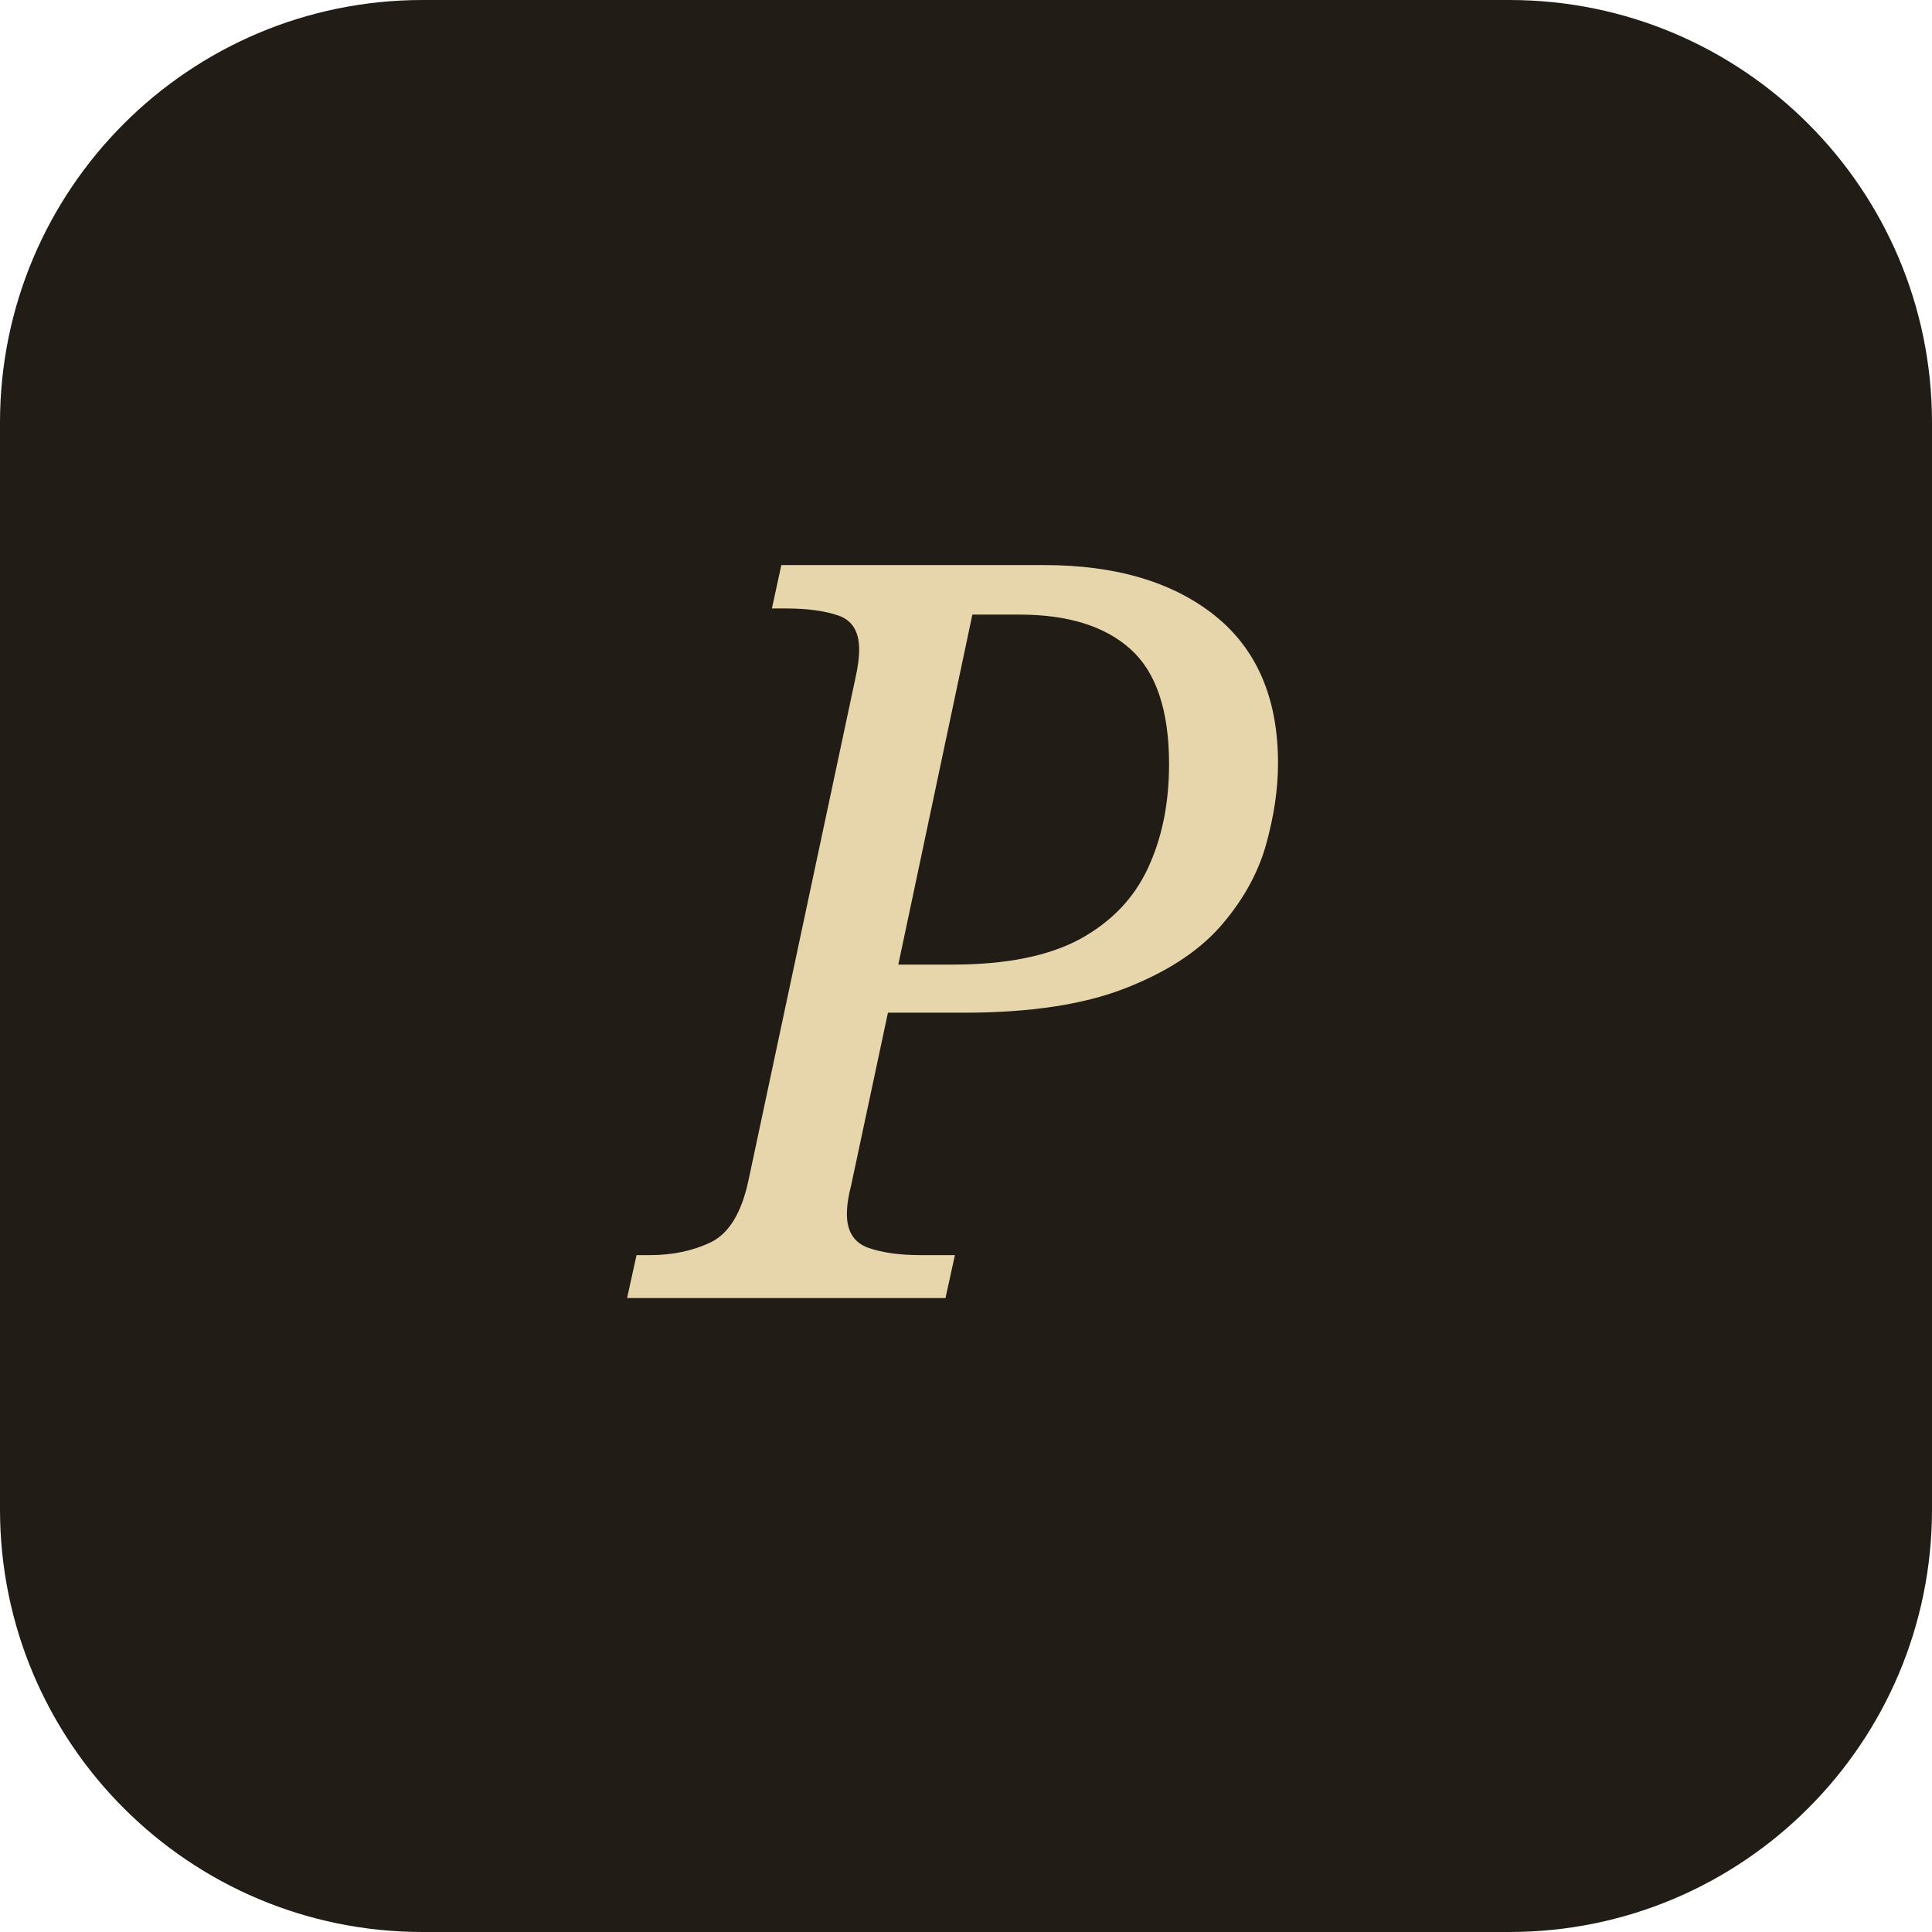
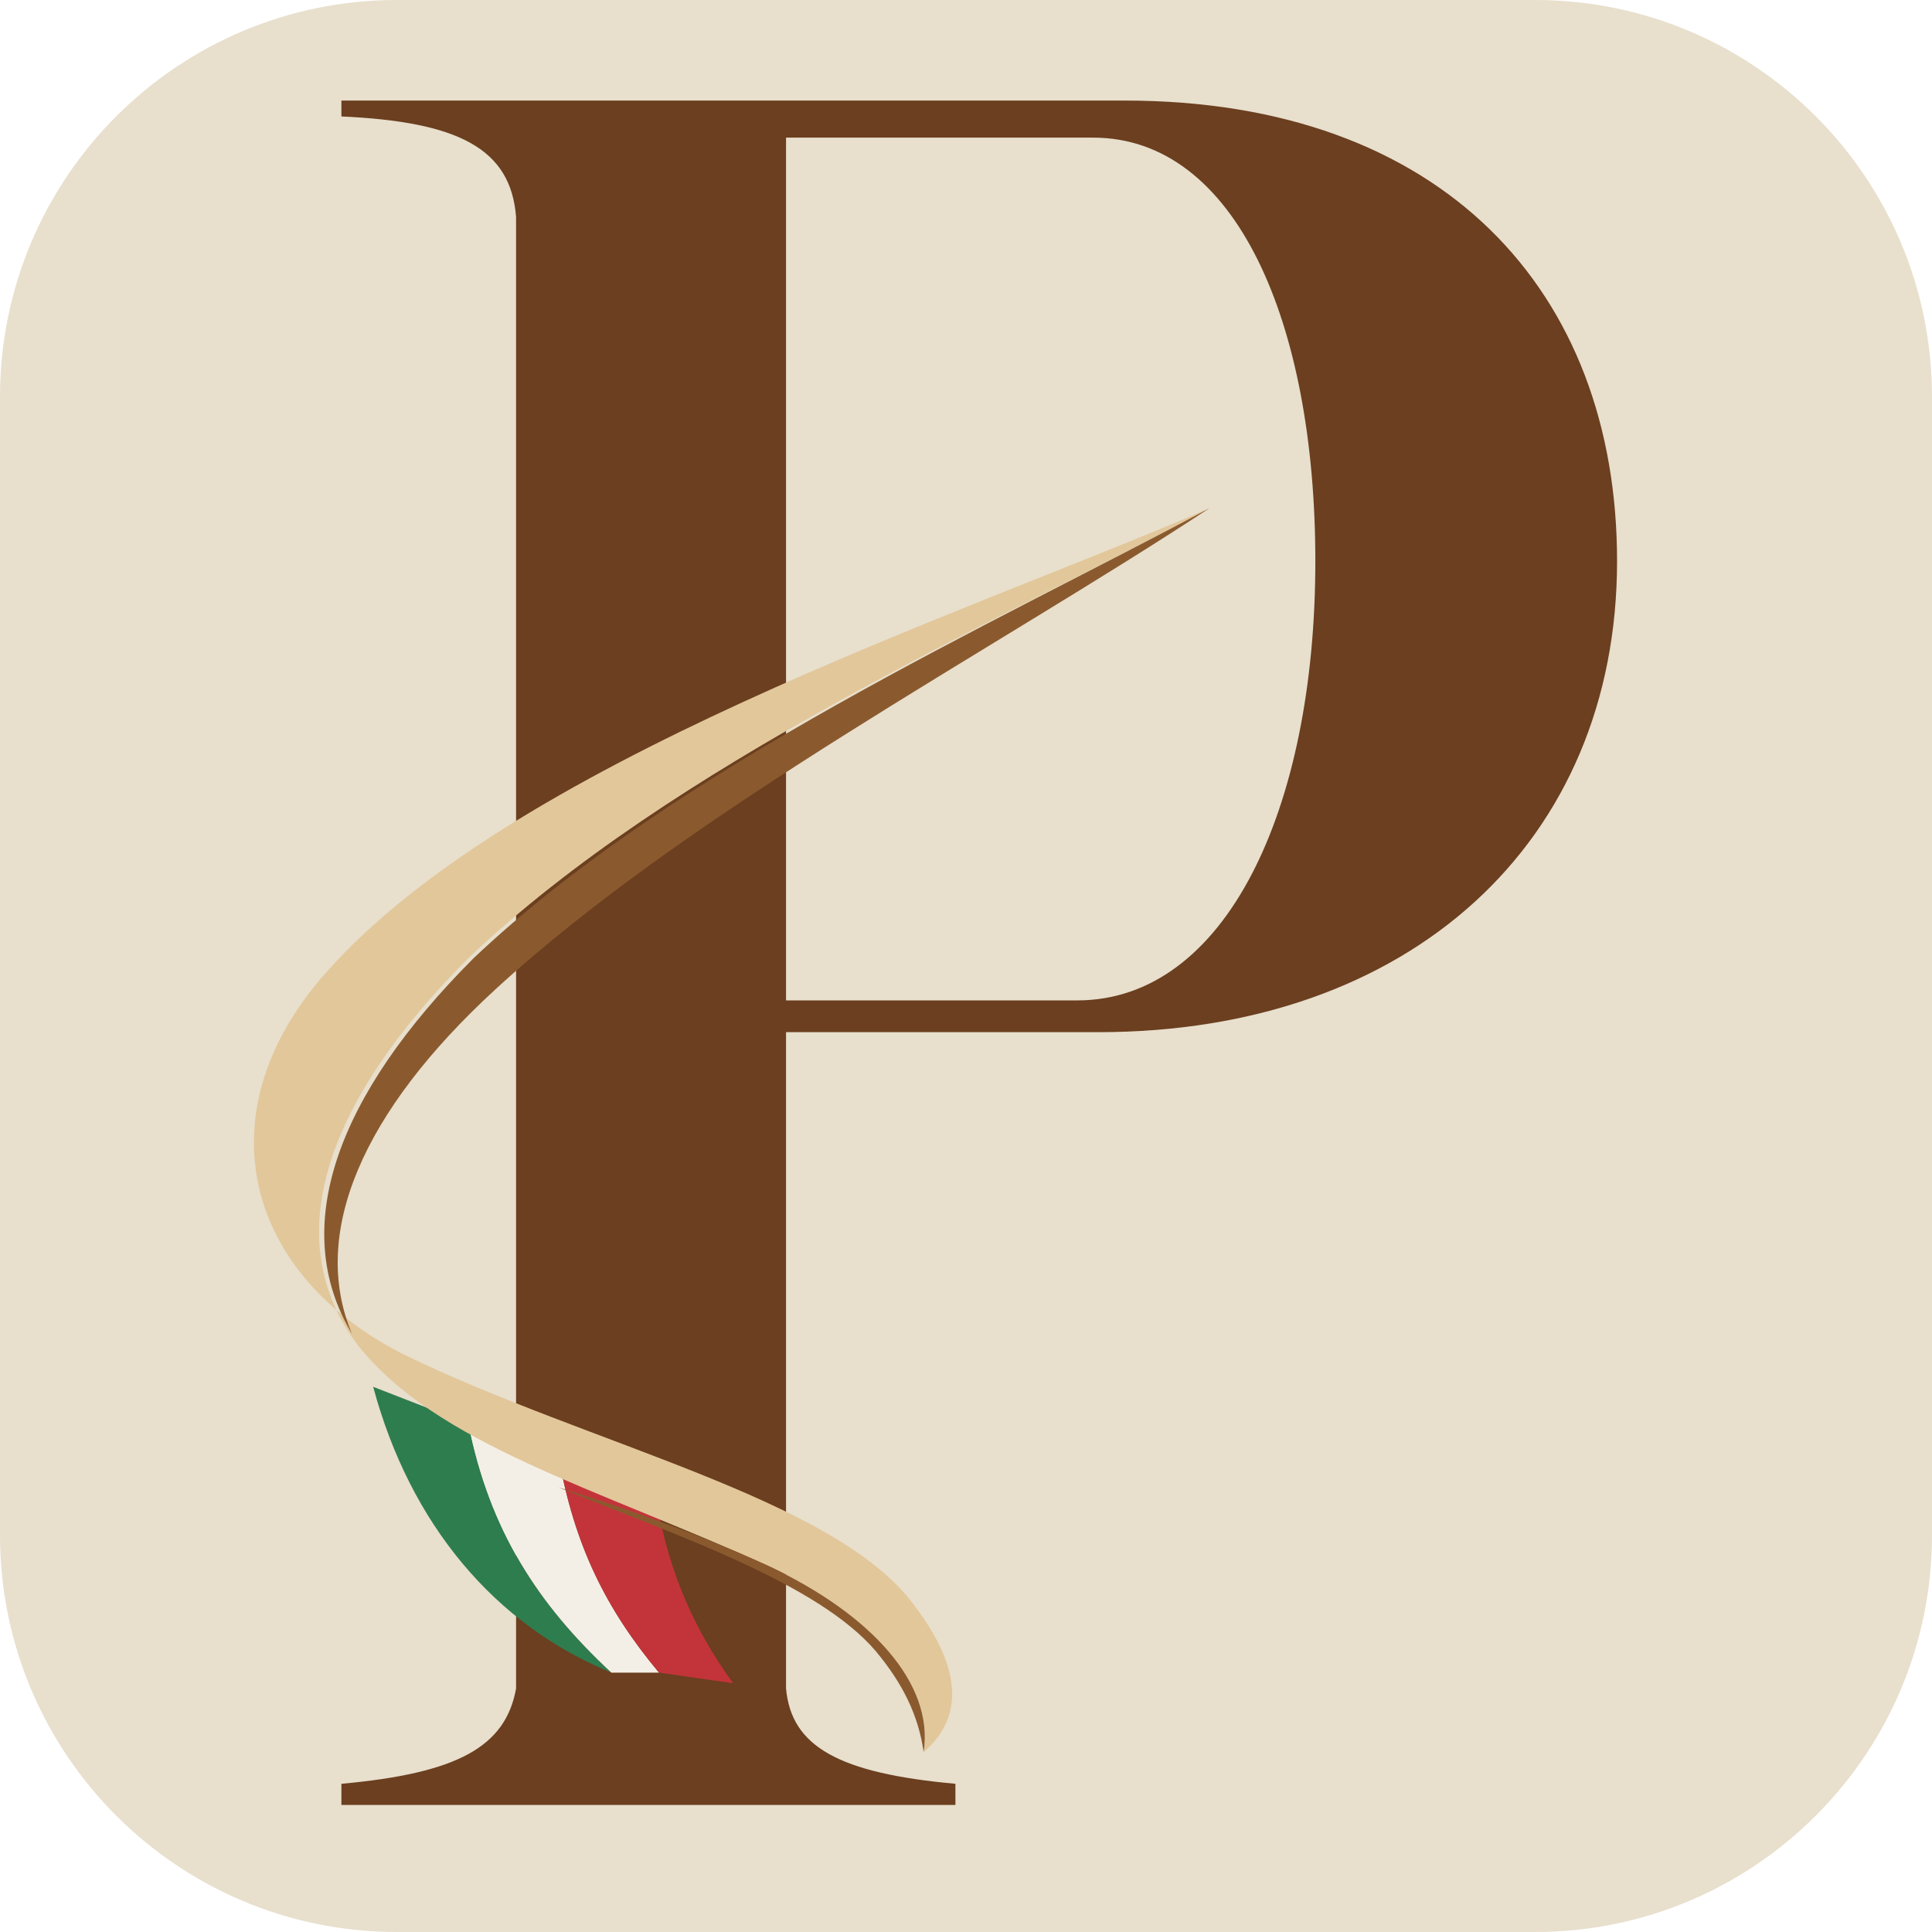
- <svg xmlns="http://www.w3.org/2000/svg" viewBox="0 0 64 64">
-   <rect width="64" height="64" rx="14" fill="#211D16" />
-   <text x="32" y="43" font-family="Georgia, serif" font-size="34" font-style="italic" fill="#E7D6AC" text-anchor="middle">P</text>
+ <svg xmlns="http://www.w3.org/2000/svg" viewBox="275 260 730 730">
+   <rect x="275" y="260" width="730" height="730" rx="150" fill="#E8DFCD" />
+   <path fill="#6B3F1F" fill-rule="evenodd" d="M404 298H700C820 298 886 370 886 472C886 578 808 650 690 650H572V898C574 920 592 930 636 934V942H404V934C448 930 466 920 470 898V342C468 316 448 306 404 304ZM572 312H688C742 312 772 382 772 472C772 566 738 638 682 638H572Z" />
+   <path fill="#2E7D4F" d="M416 784L452 798C460 838 478 866 506 892C462 874 430 836 416 784Z" />
+   <path fill="#F4EFE6" d="M452 798L486 810C492 844 504 868 524 892L506 892C478 866 460 838 452 798Z" />
+   <path fill="#C3343A" d="M486 810L522 820C526 850 536 874 552 896L524 892C504 868 492 844 486 810Z" />
+   <path fill="#E2C79A" d="M732 452C640 492 466 548 396 630C352 682 368 742 428 772C498 806 590 826 620 866C640 892 638 910 624 922C628 896 604 870 566 852C500 822 440 806 410 768C380 728 398 676 452 622C530 548 650 496 732 452Z" />
+   <path fill="#8A5A2E" d="M732 452C650 496 530 550 454 622C402 674 384 724 408 764C392 726 412 680 462 634C536 566 650 506 732 452Z" />
+   <path fill="#8A5A2E" d="M624 922C628 896 604 870 566 852C540 840 512 830 486 822C530 840 584 858 606 884C616 896 622 908 624 922Z" />
</svg>
